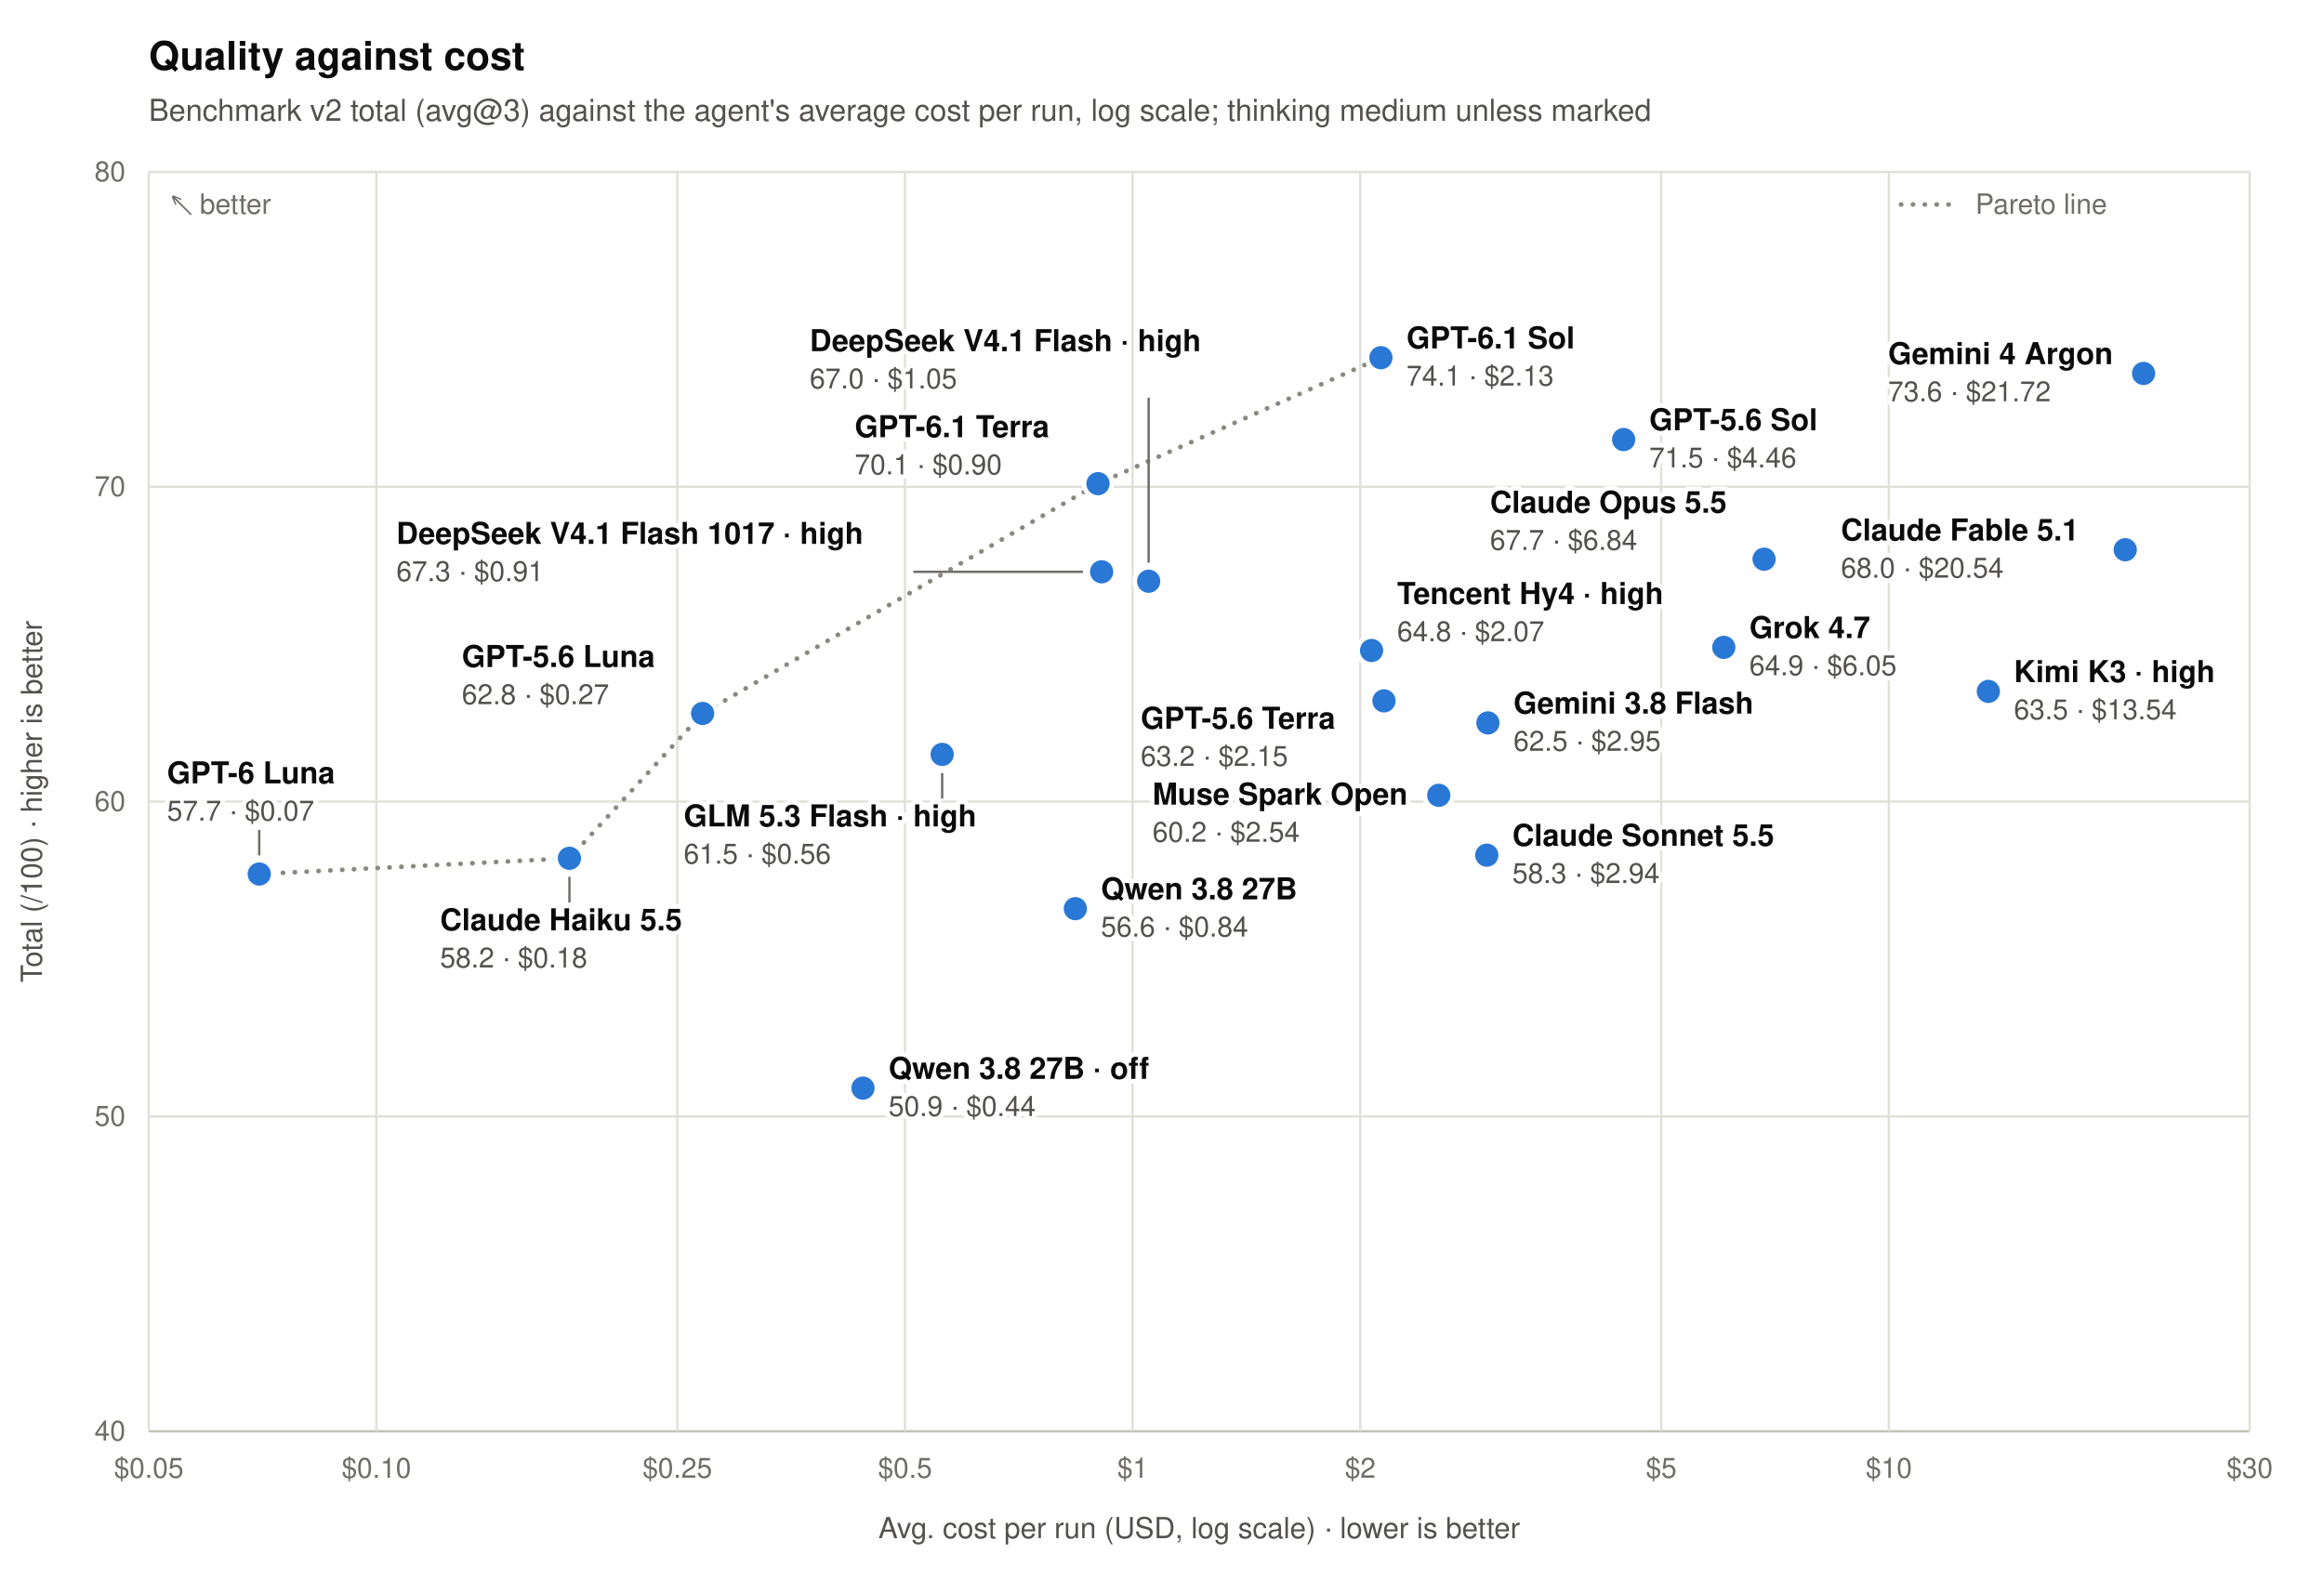
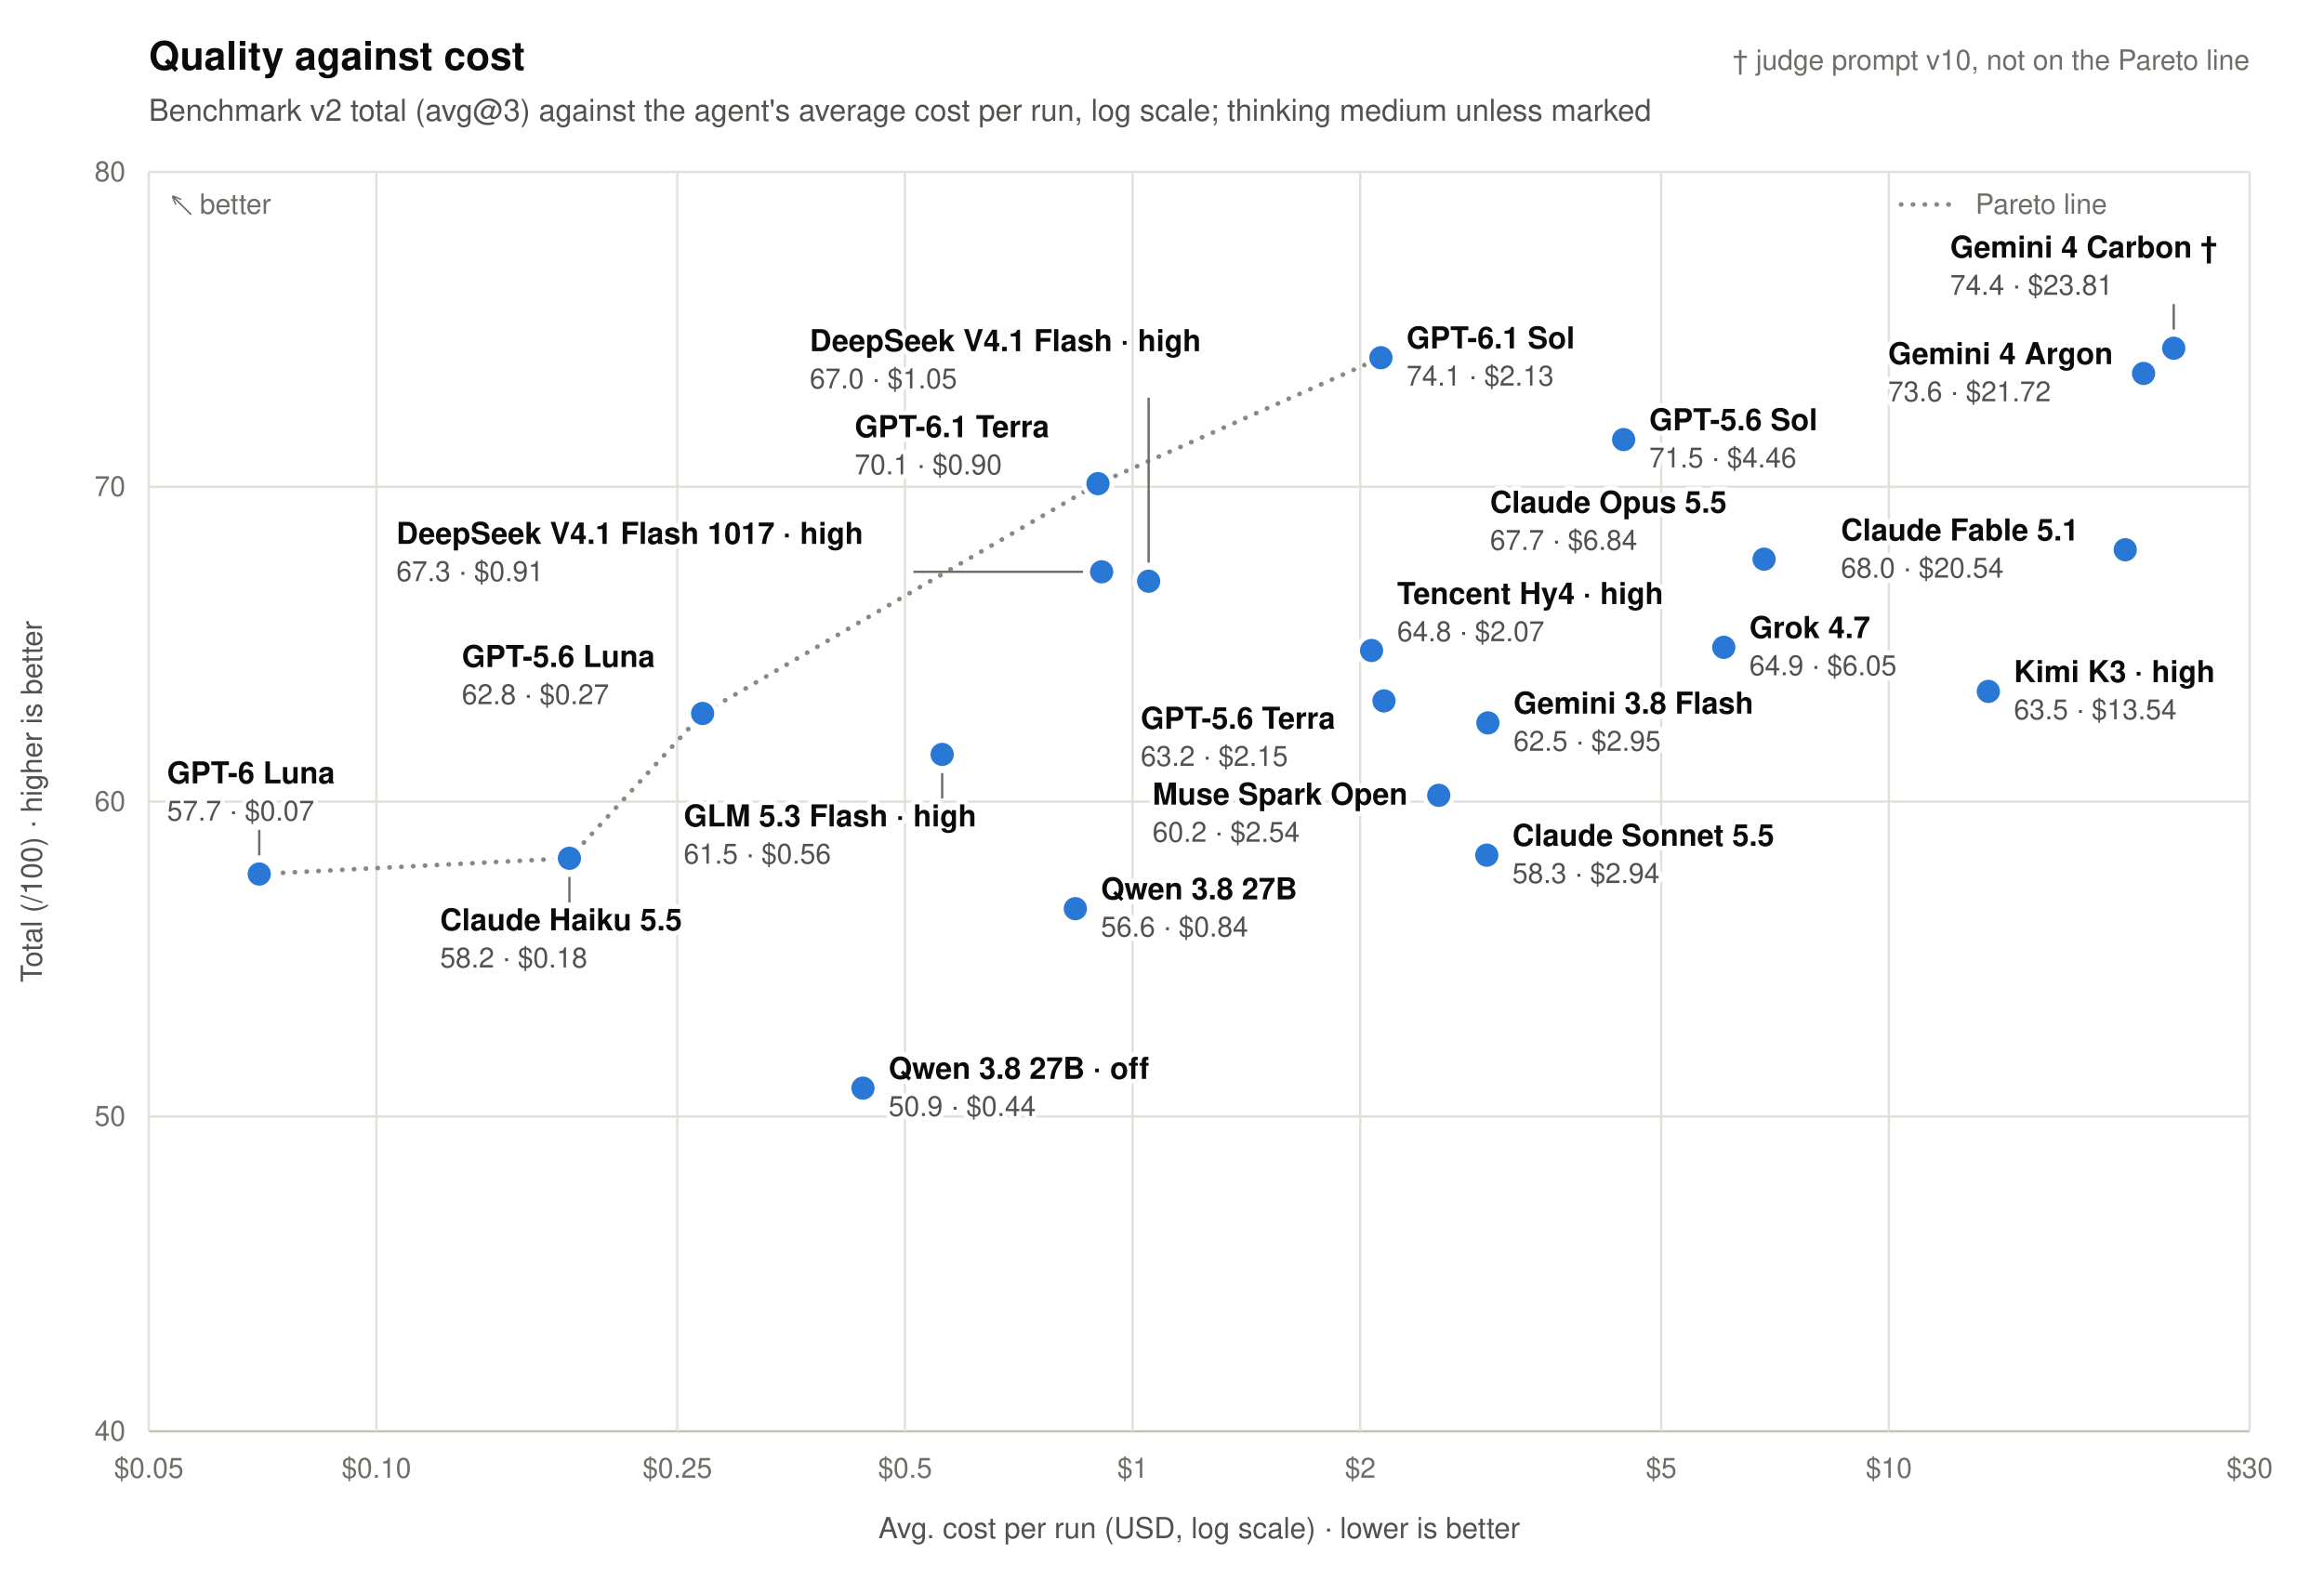
<svg xmlns="http://www.w3.org/2000/svg" width="1000" height="680" viewBox="0 0 1000 680" role="img" aria-labelledby="t d">
  <rect width="1000" height="680" fill="#ffffff" />
  <g font-family="system-ui, -apple-system, 'Segoe UI', Helvetica, Arial, sans-serif">
    <text x="64" y="30" font-size="17" font-weight="600" fill="#0b0b0b">Quality against cost</text>
    <text x="64" y="52" font-size="13" fill="#52514e">Benchmark v2 total (avg@3) against the agent's average cost per run, log scale; thinking medium unless marked</text>
+     <text x="968" y="30" font-size="12" text-anchor="end" fill="#6f6d68">† judge prompt v10, not on the Pareto line</text>
    <line x1="64" x2="968" y1="616" y2="616" stroke="#c3c2b7" stroke-width="1" />
    <text x="54" y="620" font-size="12" text-anchor="end" fill="#6f6d68" style="font-variant-numeric: tabular-nums">40</text>
    <line x1="64" x2="968" y1="480.5" y2="480.5" stroke="#e1e0d9" stroke-width="1" />
    <text x="54" y="484.5" font-size="12" text-anchor="end" fill="#6f6d68" style="font-variant-numeric: tabular-nums">50</text>
    <line x1="64" x2="968" y1="345" y2="345" stroke="#e1e0d9" stroke-width="1" />
    <text x="54" y="349" font-size="12" text-anchor="end" fill="#6f6d68" style="font-variant-numeric: tabular-nums">60</text>
    <line x1="64" x2="968" y1="209.5" y2="209.5" stroke="#e1e0d9" stroke-width="1" />
    <text x="54" y="213.5" font-size="12" text-anchor="end" fill="#6f6d68" style="font-variant-numeric: tabular-nums">70</text>
    <line x1="64" x2="968" y1="74" y2="74" stroke="#e1e0d9" stroke-width="1" />
    <text x="54" y="78" font-size="12" text-anchor="end" fill="#6f6d68" style="font-variant-numeric: tabular-nums">80</text>
    <line x1="64" x2="64" y1="74" y2="616" stroke="#e1e0d9" stroke-width="1" />
    <text x="64" y="636" font-size="12" text-anchor="middle" fill="#6f6d68" style="font-variant-numeric: tabular-nums">$0.05</text>
    <line x1="161.95" x2="161.95" y1="74" y2="616" stroke="#e1e0d9" stroke-width="1" />
    <text x="161.95" y="636" font-size="12" text-anchor="middle" fill="#6f6d68" style="font-variant-numeric: tabular-nums">$0.10</text>
    <line x1="291.44" x2="291.44" y1="74" y2="616" stroke="#e1e0d9" stroke-width="1" />
    <text x="291.44" y="636" font-size="12" text-anchor="middle" fill="#6f6d68" style="font-variant-numeric: tabular-nums">$0.25</text>
    <line x1="389.4" x2="389.4" y1="74" y2="616" stroke="#e1e0d9" stroke-width="1" />
    <text x="389.4" y="636" font-size="12" text-anchor="middle" fill="#6f6d68" style="font-variant-numeric: tabular-nums">$0.5</text>
    <line x1="487.35" x2="487.35" y1="74" y2="616" stroke="#e1e0d9" stroke-width="1" />
    <text x="487.35" y="636" font-size="12" text-anchor="middle" fill="#6f6d68" style="font-variant-numeric: tabular-nums">$1</text>
    <line x1="585.3" x2="585.3" y1="74" y2="616" stroke="#e1e0d9" stroke-width="1" />
    <text x="585.3" y="636" font-size="12" text-anchor="middle" fill="#6f6d68" style="font-variant-numeric: tabular-nums">$2</text>
    <line x1="714.79" x2="714.79" y1="74" y2="616" stroke="#e1e0d9" stroke-width="1" />
    <text x="714.79" y="636" font-size="12" text-anchor="middle" fill="#6f6d68" style="font-variant-numeric: tabular-nums">$5</text>
    <line x1="812.75" x2="812.75" y1="74" y2="616" stroke="#e1e0d9" stroke-width="1" />
    <text x="812.75" y="636" font-size="12" text-anchor="middle" fill="#6f6d68" style="font-variant-numeric: tabular-nums">$10</text>
    <line x1="968" x2="968" y1="74" y2="616" stroke="#e1e0d9" stroke-width="1" />
    <text x="968" y="636" font-size="12" text-anchor="middle" fill="#6f6d68" style="font-variant-numeric: tabular-nums">$30</text>
    <text x="516" y="662" font-size="12.5" text-anchor="middle" fill="#52514e">Avg. cost per run (USD, log scale) · lower is better</text>
    <text transform="translate(18 345) rotate(-90)" font-size="12.5" text-anchor="middle" fill="#52514e">Total (/100) · higher is better</text>
    <text x="74" y="92" font-size="12" fill="#6f6d68">↖ better</text>
    <polyline points="111.55,376.16 245.02,369.39 302.32,307.06 472.46,208.15 594.2,153.95" fill="none" stroke="#8a8880" stroke-width="2" stroke-dasharray="0.1 5" stroke-linecap="round" />
    <line x1="818" x2="842" y1="88" y2="88" stroke="#8a8880" stroke-width="2" stroke-dasharray="0.1 5" stroke-linecap="round" />
    <text x="850" y="92" font-size="12" fill="#6f6d68">Pareto line</text>
+     <line x1="935.34" y1="141.88" x2="935.34" y2="130.88" stroke="#6f6d68" stroke-width="1" />
    <line x1="466.02" y1="246.09" x2="393.02" y2="246.09" stroke="#6f6d68" stroke-width="1" />
    <line x1="494.25" y1="242.15" x2="494.25" y2="171.15" stroke="#6f6d68" stroke-width="1" />
    <line x1="405.41" y1="332.68" x2="405.41" y2="343.68" stroke="#6f6d68" stroke-width="1" />
    <line x1="245.02" y1="377.39" x2="245.02" y2="388.39" stroke="#6f6d68" stroke-width="1" />
    <line x1="111.55" y1="368.16" x2="111.55" y2="357.16" stroke="#6f6d68" stroke-width="1" />
+     <circle cx="935.34" cy="149.88" r="6" fill="#2a78d6" stroke="#ffffff" stroke-width="2" />
    <circle cx="594.2" cy="153.95" r="6" fill="#2a78d6" stroke="#ffffff" stroke-width="2" />
    <circle cx="922.36" cy="160.72" r="6" fill="#2a78d6" stroke="#ffffff" stroke-width="2" />
    <circle cx="698.64" cy="189.18" r="6" fill="#2a78d6" stroke="#ffffff" stroke-width="2" />
    <circle cx="472.46" cy="208.15" r="6" fill="#2a78d6" stroke="#ffffff" stroke-width="2" />
    <circle cx="914.47" cy="236.6" r="6" fill="#2a78d6" stroke="#ffffff" stroke-width="2" />
    <circle cx="759.07" cy="240.66" r="6" fill="#2a78d6" stroke="#ffffff" stroke-width="2" />
    <circle cx="474.02" cy="246.09" r="6" fill="#2a78d6" stroke="#ffffff" stroke-width="2" />
    <circle cx="494.25" cy="250.15" r="6" fill="#2a78d6" stroke="#ffffff" stroke-width="2" />
    <circle cx="741.73" cy="278.6" r="6" fill="#2a78d6" stroke="#ffffff" stroke-width="2" />
    <circle cx="590.17" cy="279.96" r="6" fill="#2a78d6" stroke="#ffffff" stroke-width="2" />
    <circle cx="855.57" cy="297.57" r="6" fill="#2a78d6" stroke="#ffffff" stroke-width="2" />
    <circle cx="595.52" cy="301.64" r="6" fill="#2a78d6" stroke="#ffffff" stroke-width="2" />
    <circle cx="302.32" cy="307.06" r="6" fill="#2a78d6" stroke="#ffffff" stroke-width="2" />
    <circle cx="640.23" cy="311.13" r="6" fill="#2a78d6" stroke="#ffffff" stroke-width="2" />
    <circle cx="405.41" cy="324.68" r="6" fill="#2a78d6" stroke="#ffffff" stroke-width="2" />
    <circle cx="619.08" cy="342.29" r="6" fill="#2a78d6" stroke="#ffffff" stroke-width="2" />
    <circle cx="639.75" cy="368.04" r="6" fill="#2a78d6" stroke="#ffffff" stroke-width="2" />
    <circle cx="245.02" cy="369.39" r="6" fill="#2a78d6" stroke="#ffffff" stroke-width="2" />
    <circle cx="111.55" cy="376.16" r="6" fill="#2a78d6" stroke="#ffffff" stroke-width="2" />
    <circle cx="462.71" cy="391.07" r="6" fill="#2a78d6" stroke="#ffffff" stroke-width="2" />
    <circle cx="371.33" cy="468.31" r="6" fill="#2a78d6" stroke="#ffffff" stroke-width="2" />
+     <text x="839.12" y="110.88" font-size="13" font-weight="600" fill="#0b0b0b" stroke="#ffffff" stroke-width="4" stroke-linejoin="round" paint-order="stroke">Gemini 4 Carbon †</text>
+     <text x="839.12" y="126.88" font-size="12" fill="#52514e" stroke="#ffffff" stroke-width="4" stroke-linejoin="round" paint-order="stroke" style="font-variant-numeric: tabular-nums">74.4 · $23.81</text>
    <text x="605.2" y="149.95" font-size="13" font-weight="600" fill="#0b0b0b" stroke="#ffffff" stroke-width="4" stroke-linejoin="round" paint-order="stroke">GPT-6.1 Sol</text>
    <text x="605.2" y="165.95" font-size="12" fill="#52514e" stroke="#ffffff" stroke-width="4" stroke-linejoin="round" paint-order="stroke" style="font-variant-numeric: tabular-nums">74.1 · $2.13</text>
    <text x="812.42" y="156.72" font-size="13" font-weight="600" fill="#0b0b0b" stroke="#ffffff" stroke-width="4" stroke-linejoin="round" paint-order="stroke">Gemini 4 Argon</text>
    <text x="812.42" y="172.72" font-size="12" fill="#52514e" stroke="#ffffff" stroke-width="4" stroke-linejoin="round" paint-order="stroke" style="font-variant-numeric: tabular-nums">73.6 · $21.72</text>
    <text x="709.64" y="185.18" font-size="13" font-weight="600" fill="#0b0b0b" stroke="#ffffff" stroke-width="4" stroke-linejoin="round" paint-order="stroke">GPT-5.6 Sol</text>
    <text x="709.64" y="201.18" font-size="12" fill="#52514e" stroke="#ffffff" stroke-width="4" stroke-linejoin="round" paint-order="stroke" style="font-variant-numeric: tabular-nums">71.5 · $4.46</text>
    <text x="367.76" y="188.15" font-size="13" font-weight="600" fill="#0b0b0b" stroke="#ffffff" stroke-width="4" stroke-linejoin="round" paint-order="stroke">GPT-6.1 Terra</text>
    <text x="367.76" y="204.15" font-size="12" fill="#52514e" stroke="#ffffff" stroke-width="4" stroke-linejoin="round" paint-order="stroke" style="font-variant-numeric: tabular-nums">70.1 · $0.90</text>
    <text x="792.12" y="232.6" font-size="13" font-weight="600" fill="#0b0b0b" stroke="#ffffff" stroke-width="4" stroke-linejoin="round" paint-order="stroke">Claude Fable 5.1</text>
    <text x="792.12" y="248.6" font-size="12" fill="#52514e" stroke="#ffffff" stroke-width="4" stroke-linejoin="round" paint-order="stroke" style="font-variant-numeric: tabular-nums">68.0 · $20.54</text>
    <text x="641.14" y="220.66" font-size="13" font-weight="600" fill="#0b0b0b" stroke="#ffffff" stroke-width="4" stroke-linejoin="round" paint-order="stroke">Claude Opus 5.5</text>
    <text x="641.14" y="236.66" font-size="12" fill="#52514e" stroke="#ffffff" stroke-width="4" stroke-linejoin="round" paint-order="stroke" style="font-variant-numeric: tabular-nums">67.7 · $6.84</text>
    <text x="170.54" y="234.09" font-size="13" font-weight="600" fill="#0b0b0b" stroke="#ffffff" stroke-width="4" stroke-linejoin="round" paint-order="stroke">DeepSeek V4.1 Flash 1017 · high</text>
    <text x="170.54" y="250.09" font-size="12" fill="#52514e" stroke="#ffffff" stroke-width="4" stroke-linejoin="round" paint-order="stroke" style="font-variant-numeric: tabular-nums">67.3 · $0.91</text>
    <text x="348.41" y="151.15" font-size="13" font-weight="600" fill="#0b0b0b" stroke="#ffffff" stroke-width="4" stroke-linejoin="round" paint-order="stroke">DeepSeek V4.1 Flash · high</text>
    <text x="348.41" y="167.15" font-size="12" fill="#52514e" stroke="#ffffff" stroke-width="4" stroke-linejoin="round" paint-order="stroke" style="font-variant-numeric: tabular-nums">67.0 · $1.05</text>
    <text x="752.73" y="274.6" font-size="13" font-weight="600" fill="#0b0b0b" stroke="#ffffff" stroke-width="4" stroke-linejoin="round" paint-order="stroke">Grok 4.7</text>
    <text x="752.73" y="290.6" font-size="12" fill="#52514e" stroke="#ffffff" stroke-width="4" stroke-linejoin="round" paint-order="stroke" style="font-variant-numeric: tabular-nums">64.9 · $6.05</text>
    <text x="601.17" y="259.96" font-size="13" font-weight="600" fill="#0b0b0b" stroke="#ffffff" stroke-width="4" stroke-linejoin="round" paint-order="stroke">Tencent Hy4 · high</text>
    <text x="601.17" y="275.96" font-size="12" fill="#52514e" stroke="#ffffff" stroke-width="4" stroke-linejoin="round" paint-order="stroke" style="font-variant-numeric: tabular-nums">64.8 · $2.07</text>
    <text x="866.57" y="293.57" font-size="13" font-weight="600" fill="#0b0b0b" stroke="#ffffff" stroke-width="4" stroke-linejoin="round" paint-order="stroke">Kimi K3 · high</text>
    <text x="866.57" y="309.57" font-size="12" fill="#52514e" stroke="#ffffff" stroke-width="4" stroke-linejoin="round" paint-order="stroke" style="font-variant-numeric: tabular-nums">63.5 · $13.54</text>
    <text x="490.82" y="313.64" font-size="13" font-weight="600" fill="#0b0b0b" stroke="#ffffff" stroke-width="4" stroke-linejoin="round" paint-order="stroke">GPT-5.6 Terra</text>
    <text x="490.82" y="329.64" font-size="12" fill="#52514e" stroke="#ffffff" stroke-width="4" stroke-linejoin="round" paint-order="stroke" style="font-variant-numeric: tabular-nums">63.2 · $2.15</text>
    <text x="198.72" y="287.06" font-size="13" font-weight="600" fill="#0b0b0b" stroke="#ffffff" stroke-width="4" stroke-linejoin="round" paint-order="stroke">GPT-5.6 Luna</text>
    <text x="198.72" y="303.06" font-size="12" fill="#52514e" stroke="#ffffff" stroke-width="4" stroke-linejoin="round" paint-order="stroke" style="font-variant-numeric: tabular-nums">62.8 · $0.27</text>
    <text x="651.23" y="307.13" font-size="13" font-weight="600" fill="#0b0b0b" stroke="#ffffff" stroke-width="4" stroke-linejoin="round" paint-order="stroke">Gemini 3.8 Flash</text>
    <text x="651.23" y="323.13" font-size="12" fill="#52514e" stroke="#ffffff" stroke-width="4" stroke-linejoin="round" paint-order="stroke" style="font-variant-numeric: tabular-nums">62.5 · $2.95</text>
    <text x="294.19" y="355.68" font-size="13" font-weight="600" fill="#0b0b0b" stroke="#ffffff" stroke-width="4" stroke-linejoin="round" paint-order="stroke">GLM 5.3 Flash · high</text>
    <text x="294.19" y="371.68" font-size="12" fill="#52514e" stroke="#ffffff" stroke-width="4" stroke-linejoin="round" paint-order="stroke" style="font-variant-numeric: tabular-nums">61.5 · $0.56</text>
    <text x="495.91" y="346.29" font-size="13" font-weight="600" fill="#0b0b0b" stroke="#ffffff" stroke-width="4" stroke-linejoin="round" paint-order="stroke">Muse Spark Open</text>
    <text x="495.91" y="362.29" font-size="12" fill="#52514e" stroke="#ffffff" stroke-width="4" stroke-linejoin="round" paint-order="stroke" style="font-variant-numeric: tabular-nums">60.2 · $2.54</text>
    <text x="650.75" y="364.04" font-size="13" font-weight="600" fill="#0b0b0b" stroke="#ffffff" stroke-width="4" stroke-linejoin="round" paint-order="stroke">Claude Sonnet 5.5</text>
    <text x="650.75" y="380.04" font-size="12" fill="#52514e" stroke="#ffffff" stroke-width="4" stroke-linejoin="round" paint-order="stroke" style="font-variant-numeric: tabular-nums">58.3 · $2.94</text>
    <text x="189.35" y="400.39" font-size="13" font-weight="600" fill="#0b0b0b" stroke="#ffffff" stroke-width="4" stroke-linejoin="round" paint-order="stroke">Claude Haiku 5.5</text>
    <text x="189.35" y="416.39" font-size="12" fill="#52514e" stroke="#ffffff" stroke-width="4" stroke-linejoin="round" paint-order="stroke" style="font-variant-numeric: tabular-nums">58.2 · $0.18</text>
    <text x="71.86" y="337.16" font-size="13" font-weight="600" fill="#0b0b0b" stroke="#ffffff" stroke-width="4" stroke-linejoin="round" paint-order="stroke">GPT-6 Luna</text>
    <text x="71.86" y="353.16" font-size="12" fill="#52514e" stroke="#ffffff" stroke-width="4" stroke-linejoin="round" paint-order="stroke" style="font-variant-numeric: tabular-nums">57.7 · $0.07</text>
    <text x="473.71" y="387.07" font-size="13" font-weight="600" fill="#0b0b0b" stroke="#ffffff" stroke-width="4" stroke-linejoin="round" paint-order="stroke">Qwen 3.8 27B</text>
    <text x="473.71" y="403.07" font-size="12" fill="#52514e" stroke="#ffffff" stroke-width="4" stroke-linejoin="round" paint-order="stroke" style="font-variant-numeric: tabular-nums">56.6 · $0.84</text>
    <text x="382.33" y="464.31" font-size="13" font-weight="600" fill="#0b0b0b" stroke="#ffffff" stroke-width="4" stroke-linejoin="round" paint-order="stroke">Qwen 3.8 27B · off</text>
    <text x="382.33" y="480.31" font-size="12" fill="#52514e" stroke="#ffffff" stroke-width="4" stroke-linejoin="round" paint-order="stroke" style="font-variant-numeric: tabular-nums">50.9 · $0.44</text>
  </g>
</svg>
